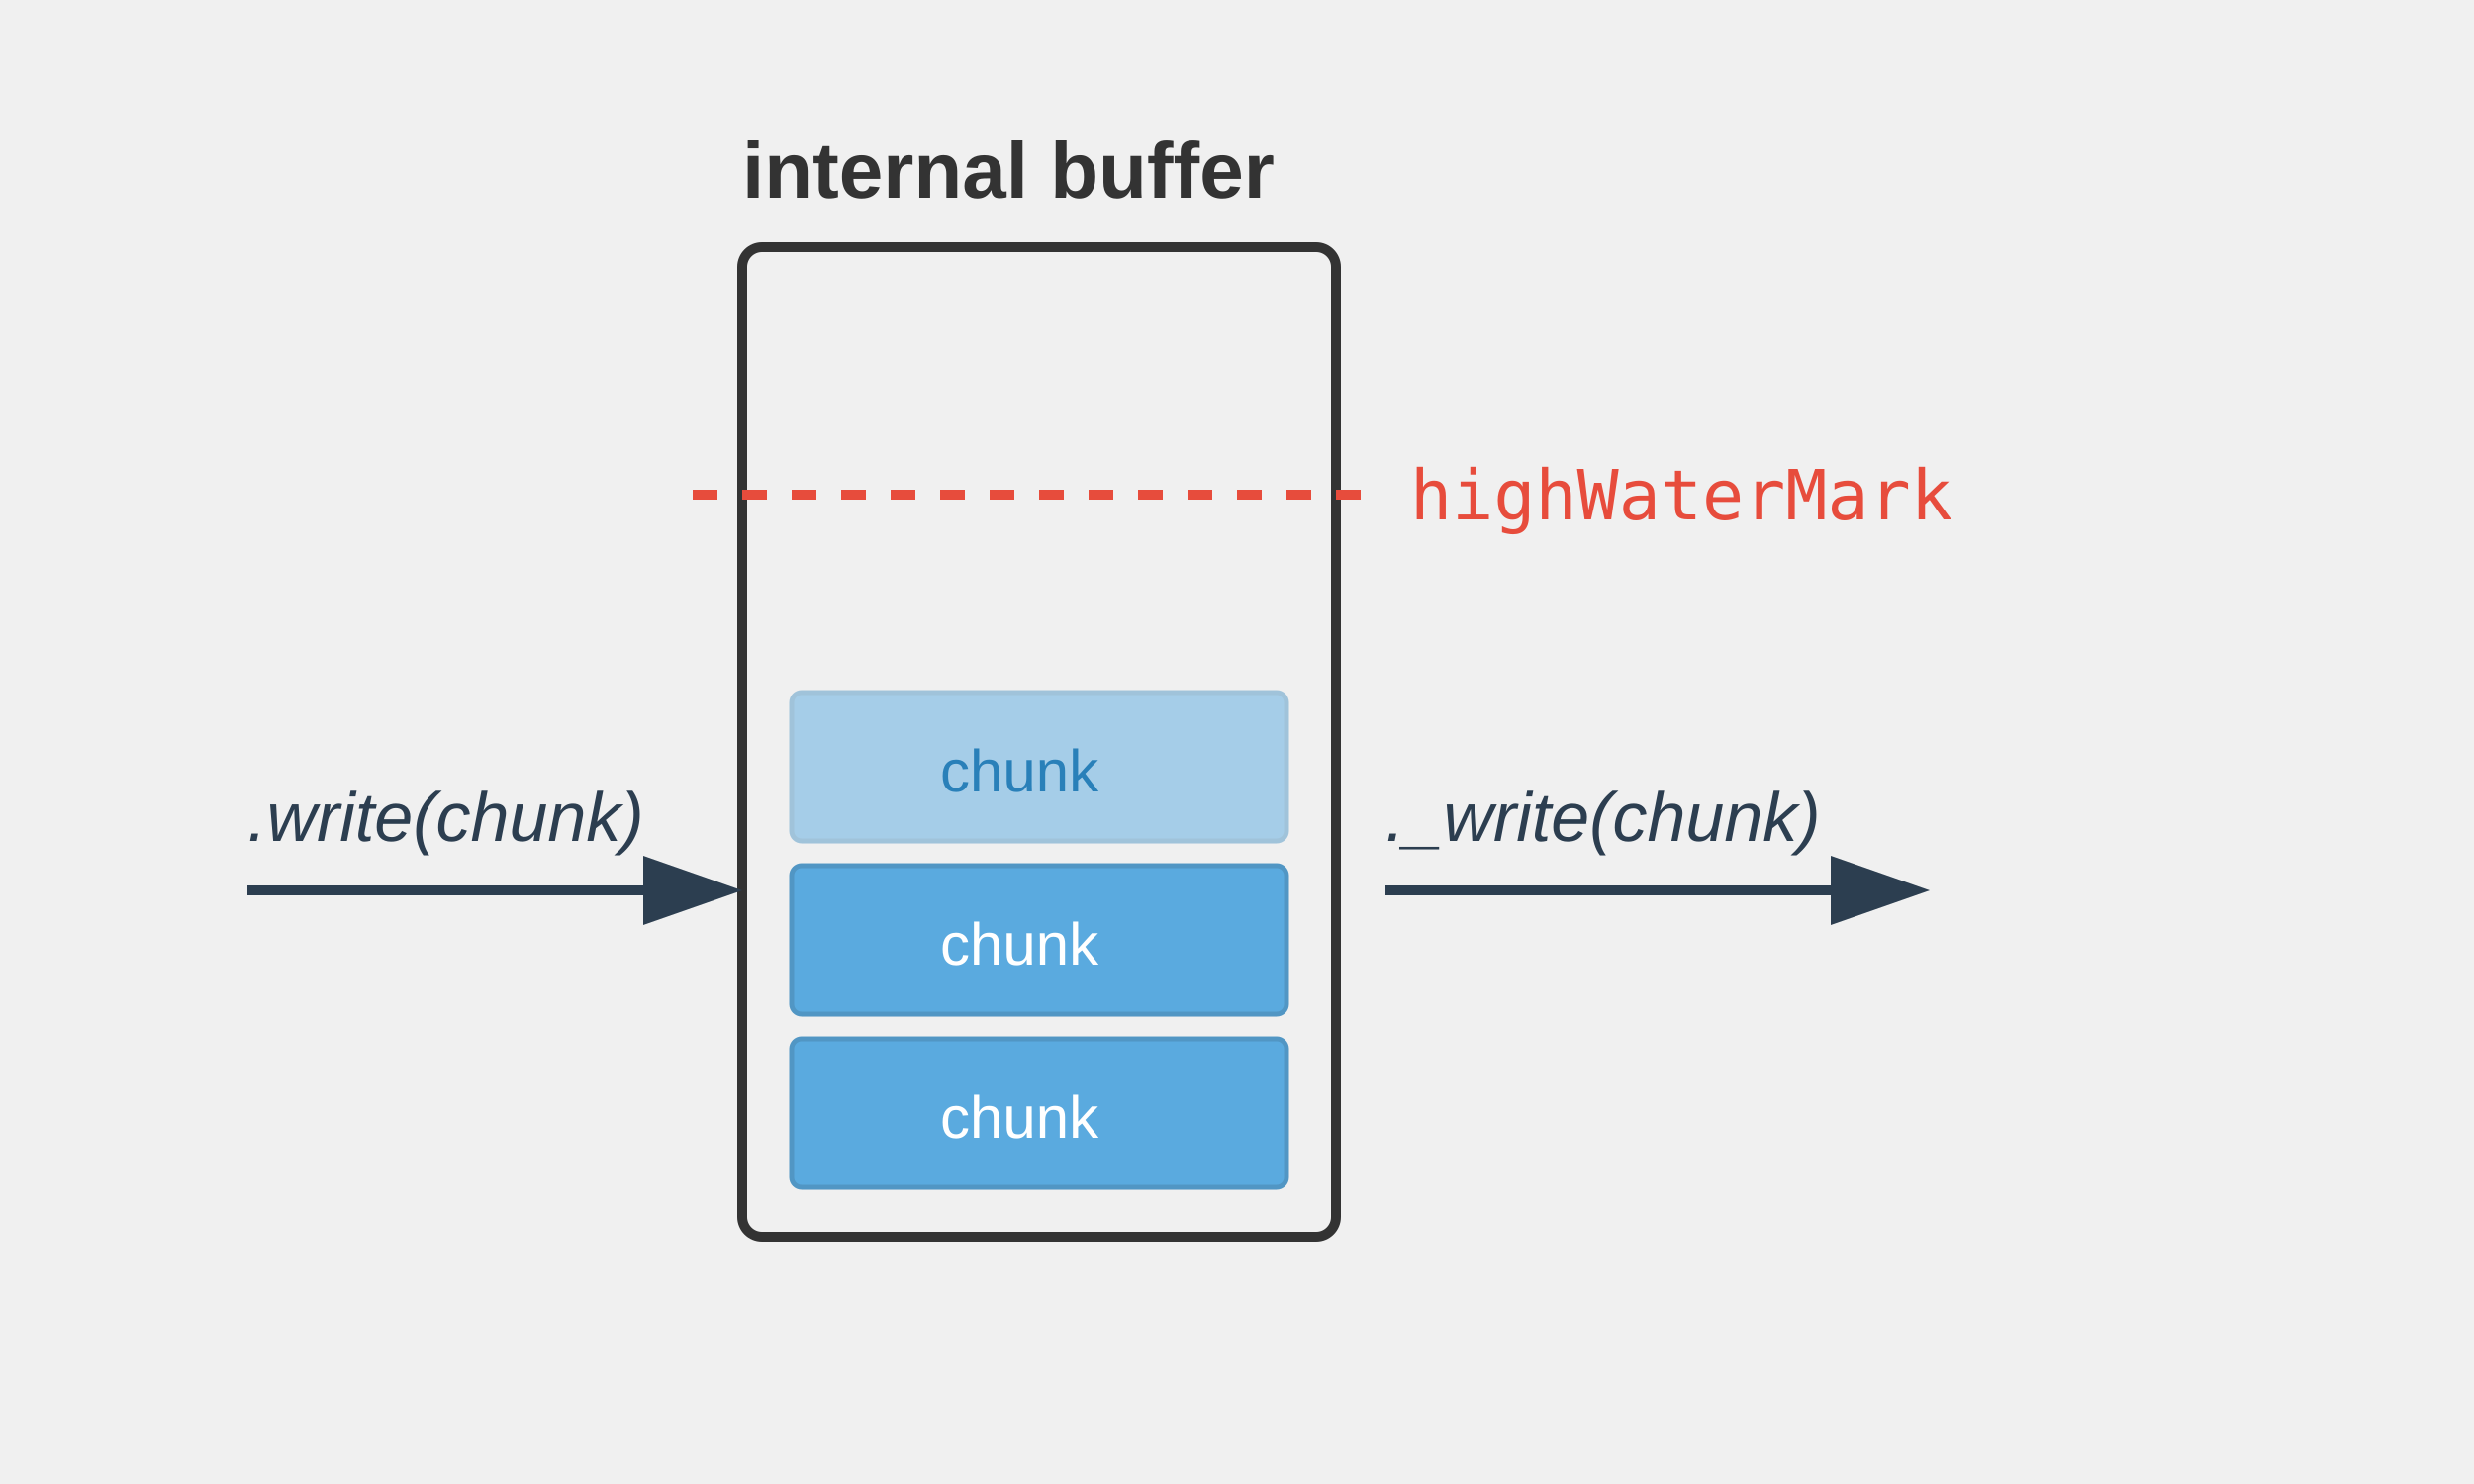
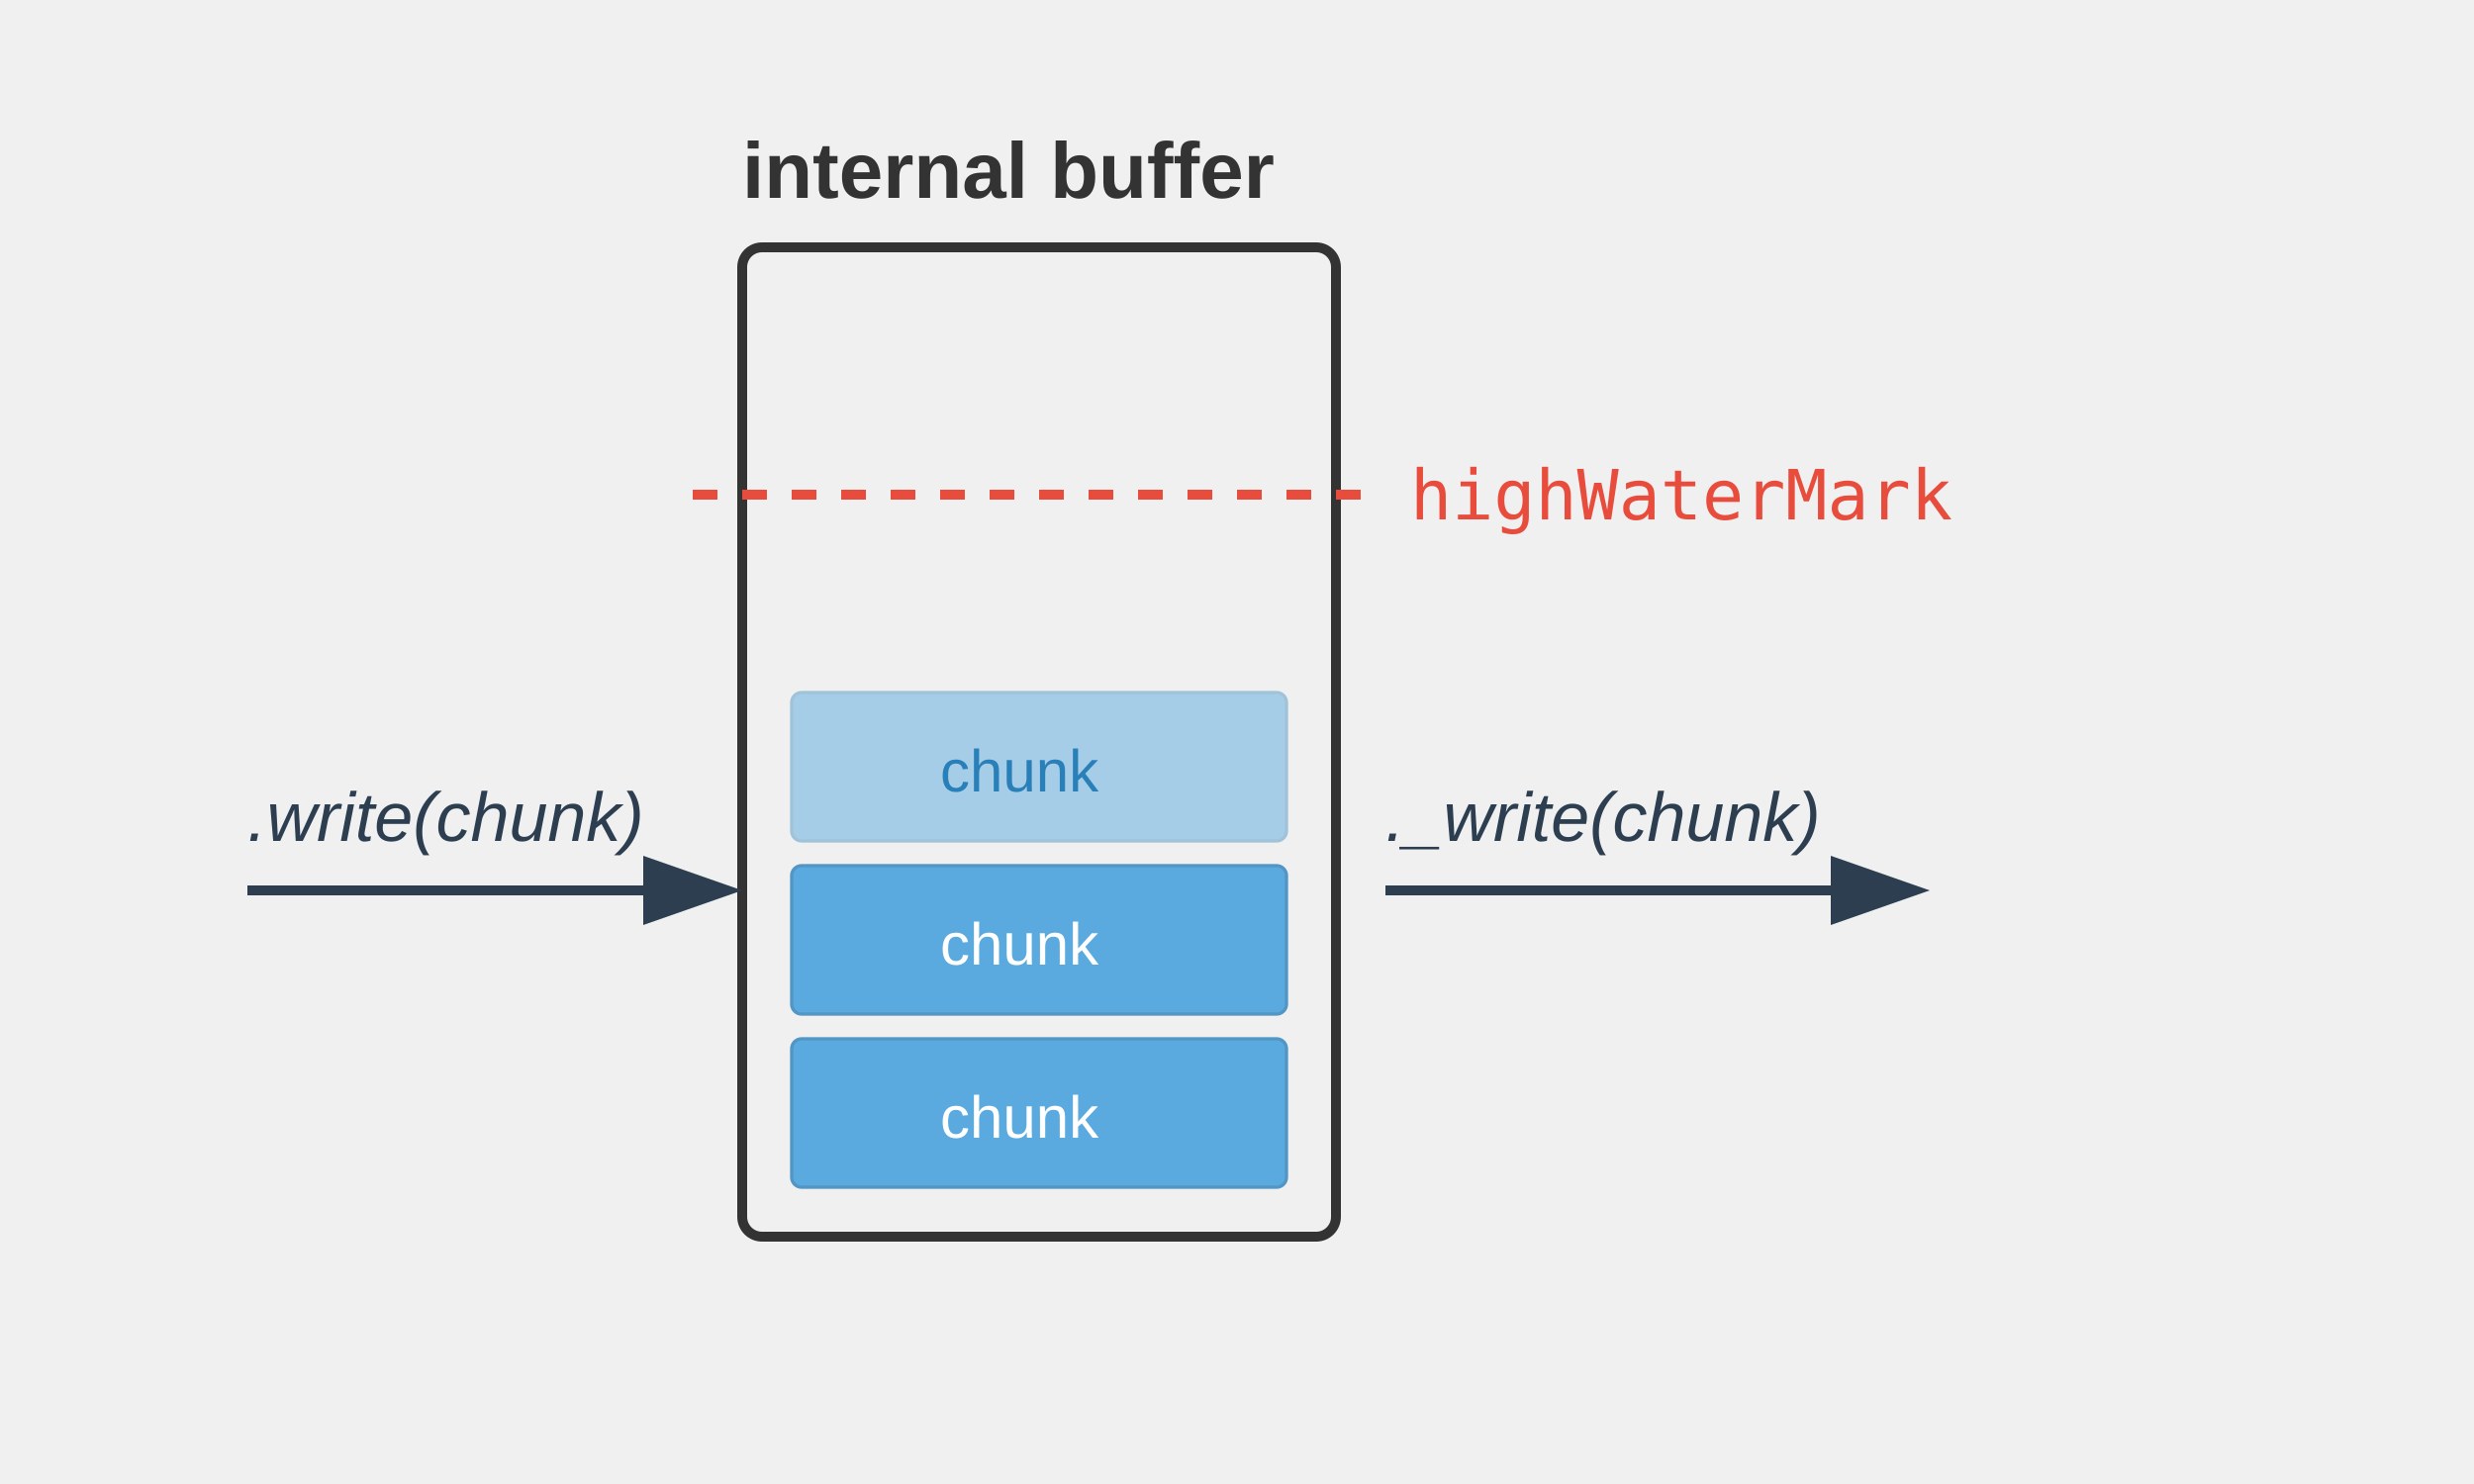
- <svg xmlns="http://www.w3.org/2000/svg" width="500" height="300" viewBox="0 0 500 300">
+ <svg xmlns="http://www.w3.org/2000/svg" width="750" height="450" viewBox="0 0 750 450">
  <defs>
-     <pattern id="grid" width="20" height="20" patternUnits="userSpaceOnUse">
-       <path d="M 20 0 L 0 0 0 20" fill="none" stroke="#f0f0f0" stroke-width="1" />
+     <pattern id="grid" width="30" height="30" patternUnits="userSpaceOnUse">
+       <path d="M 30 0 L 0 0 0 30" fill="none" stroke="#f0f0f0" stroke-width="1" />
    </pattern>
  </defs>
  <rect width="100%" height="100%" fill="url(#grid)" />
-   <rect x="150" y="50" width="120" height="200" rx="4" fill="none" stroke="#333" stroke-width="2" />
-   <text x="150" y="40" font-family="Arial" font-size="16" font-weight="bold" fill="#333">internal buffer</text>
-   <line x1="140" x2="280" y1="100" y2="100" stroke="#e74c3c" stroke-width="2" stroke-dasharray="5,5" />
-   <text x="285" y="105" font-family="monospace" font-size="14" fill="#e74c3c">highWaterMark</text>
-   <rect x="160" y="210" width="100" height="30" rx="2" fill="#3498db" opacity="0.8" stroke="#2980b9" />
-   <text x="190" y="230" font-family="Arial" font-size="12" fill="white">chunk</text>
-   <rect x="160" y="175" width="100" height="30" rx="2" fill="#3498db" opacity="0.8" stroke="#2980b9" />
-   <text x="190" y="195" font-family="Arial" font-size="12" fill="white">chunk</text>
-   <rect x="160" y="140" width="100" height="30" rx="2" fill="#3498db" opacity="0.4" stroke="#2980b9" />
-   <text x="190" y="160" font-family="Arial" font-size="12" fill="#2980b9">chunk</text>
-   <path d="M 50 180 L 130 180" fill="none" stroke="#2c3e50" stroke-width="2" marker-end="url(#arrowhead)" />
-   <text x="50" y="170" font-family="Arial" font-size="14" fill="#2c3e50" font-style="italic">.write(chunk)</text>
-   <path d="M 280 180 L 370 180" fill="none" stroke="#2c3e50" stroke-width="2" marker-end="url(#arrowhead)" />
-   <text x="280" y="170" font-family="Arial" font-size="14" fill="#2c3e50" font-style="italic">._write(chunk)</text>
+   <rect x="225" y="75" width="180" height="300" rx="6" fill="none" stroke="#333" stroke-width="3" />
+   <text x="225" y="60" font-family="Arial" font-size="24" font-weight="bold" fill="#333">internal buffer</text>
+   <line x1="210" x2="420" y1="150" y2="150" stroke="#e74c3c" stroke-width="3" stroke-dasharray="7.5,7.5" />
+   <text x="427.5" y="157.5" font-family="monospace" font-size="21" fill="#e74c3c">highWaterMark</text>
+   <rect x="240" y="315" width="150" height="45" rx="3" fill="#3498db" opacity="0.8" stroke="#2980b9" />
+   <text x="285" y="345" font-family="Arial" font-size="18" fill="white">chunk</text>
+   <rect x="240" y="262.5" width="150" height="45" rx="3" fill="#3498db" opacity="0.8" stroke="#2980b9" />
+   <text x="285" y="292.5" font-family="Arial" font-size="18" fill="white">chunk</text>
+   <rect x="240" y="210" width="150" height="45" rx="3" fill="#3498db" opacity="0.4" stroke="#2980b9" />
+   <text x="285" y="240" font-family="Arial" font-size="18" fill="#2980b9">chunk</text>
+   <path d="M 75 270 L 195 270" fill="none" stroke="#2c3e50" stroke-width="3" marker-end="url(#arrowhead)" />
+   <text x="75" y="255" font-family="Arial" font-size="21" fill="#2c3e50" font-style="italic">.write(chunk)</text>
+   <path d="M 420 270 L 555 270" fill="none" stroke="#2c3e50" stroke-width="3" marker-end="url(#arrowhead)" />
+   <text x="420" y="255" font-family="Arial" font-size="21" fill="#2c3e50" font-style="italic">._write(chunk)</text>
  <defs>
    <marker id="arrowhead" markerWidth="10" markerHeight="7" refX="0" refY="3.5" orient="auto">
      <polygon points="0 0, 10 3.5, 0 7" fill="#2c3e50" />
    </marker>
  </defs>
</svg>
